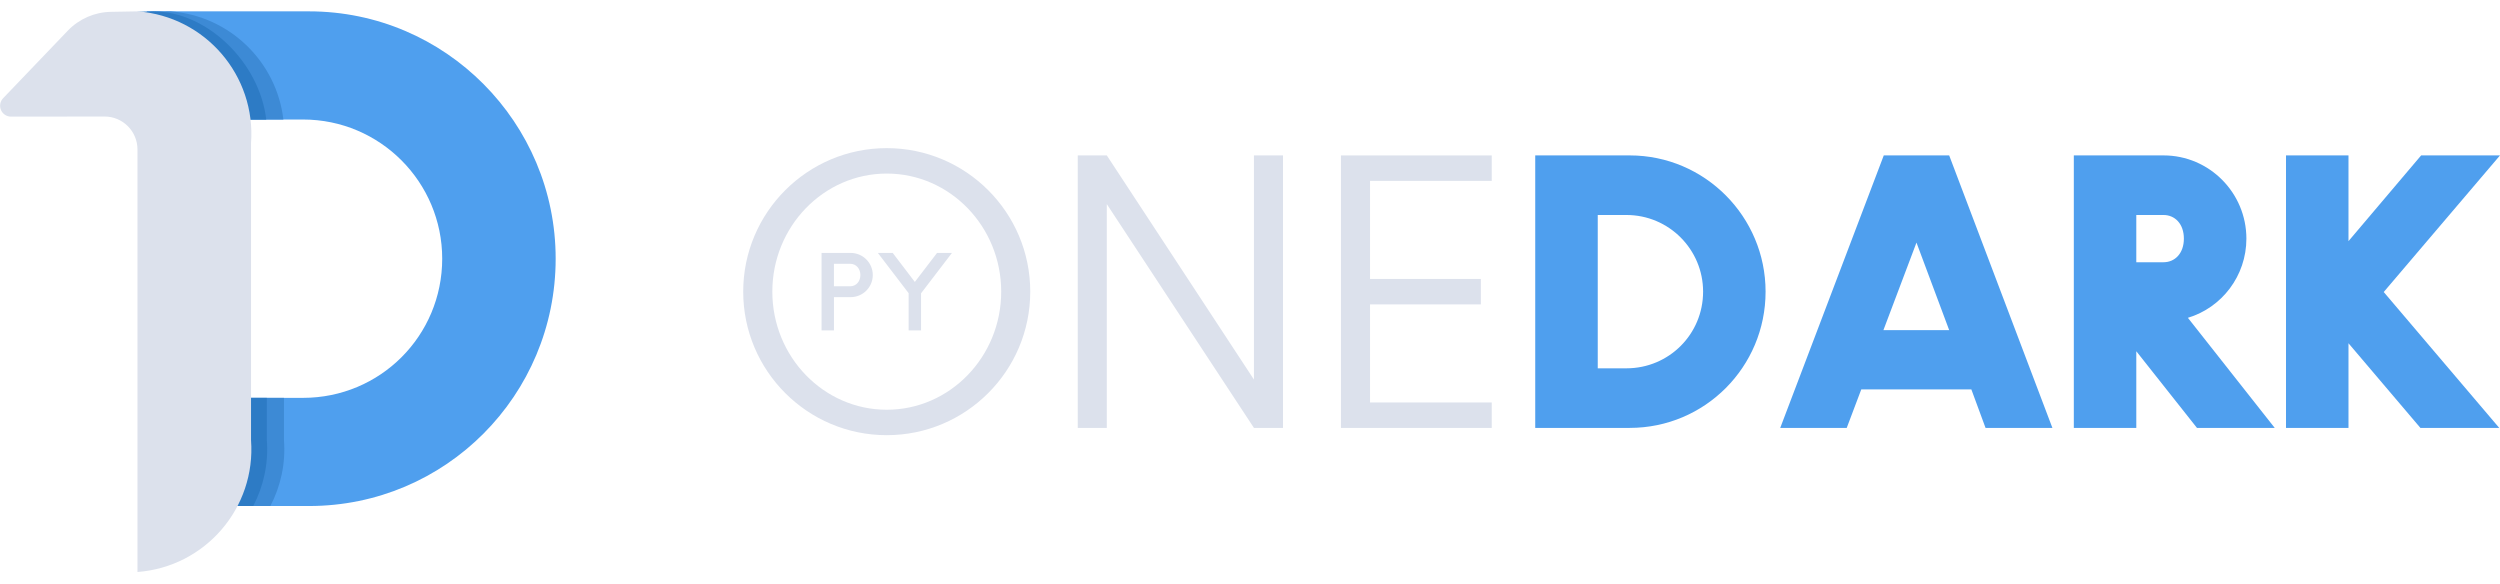
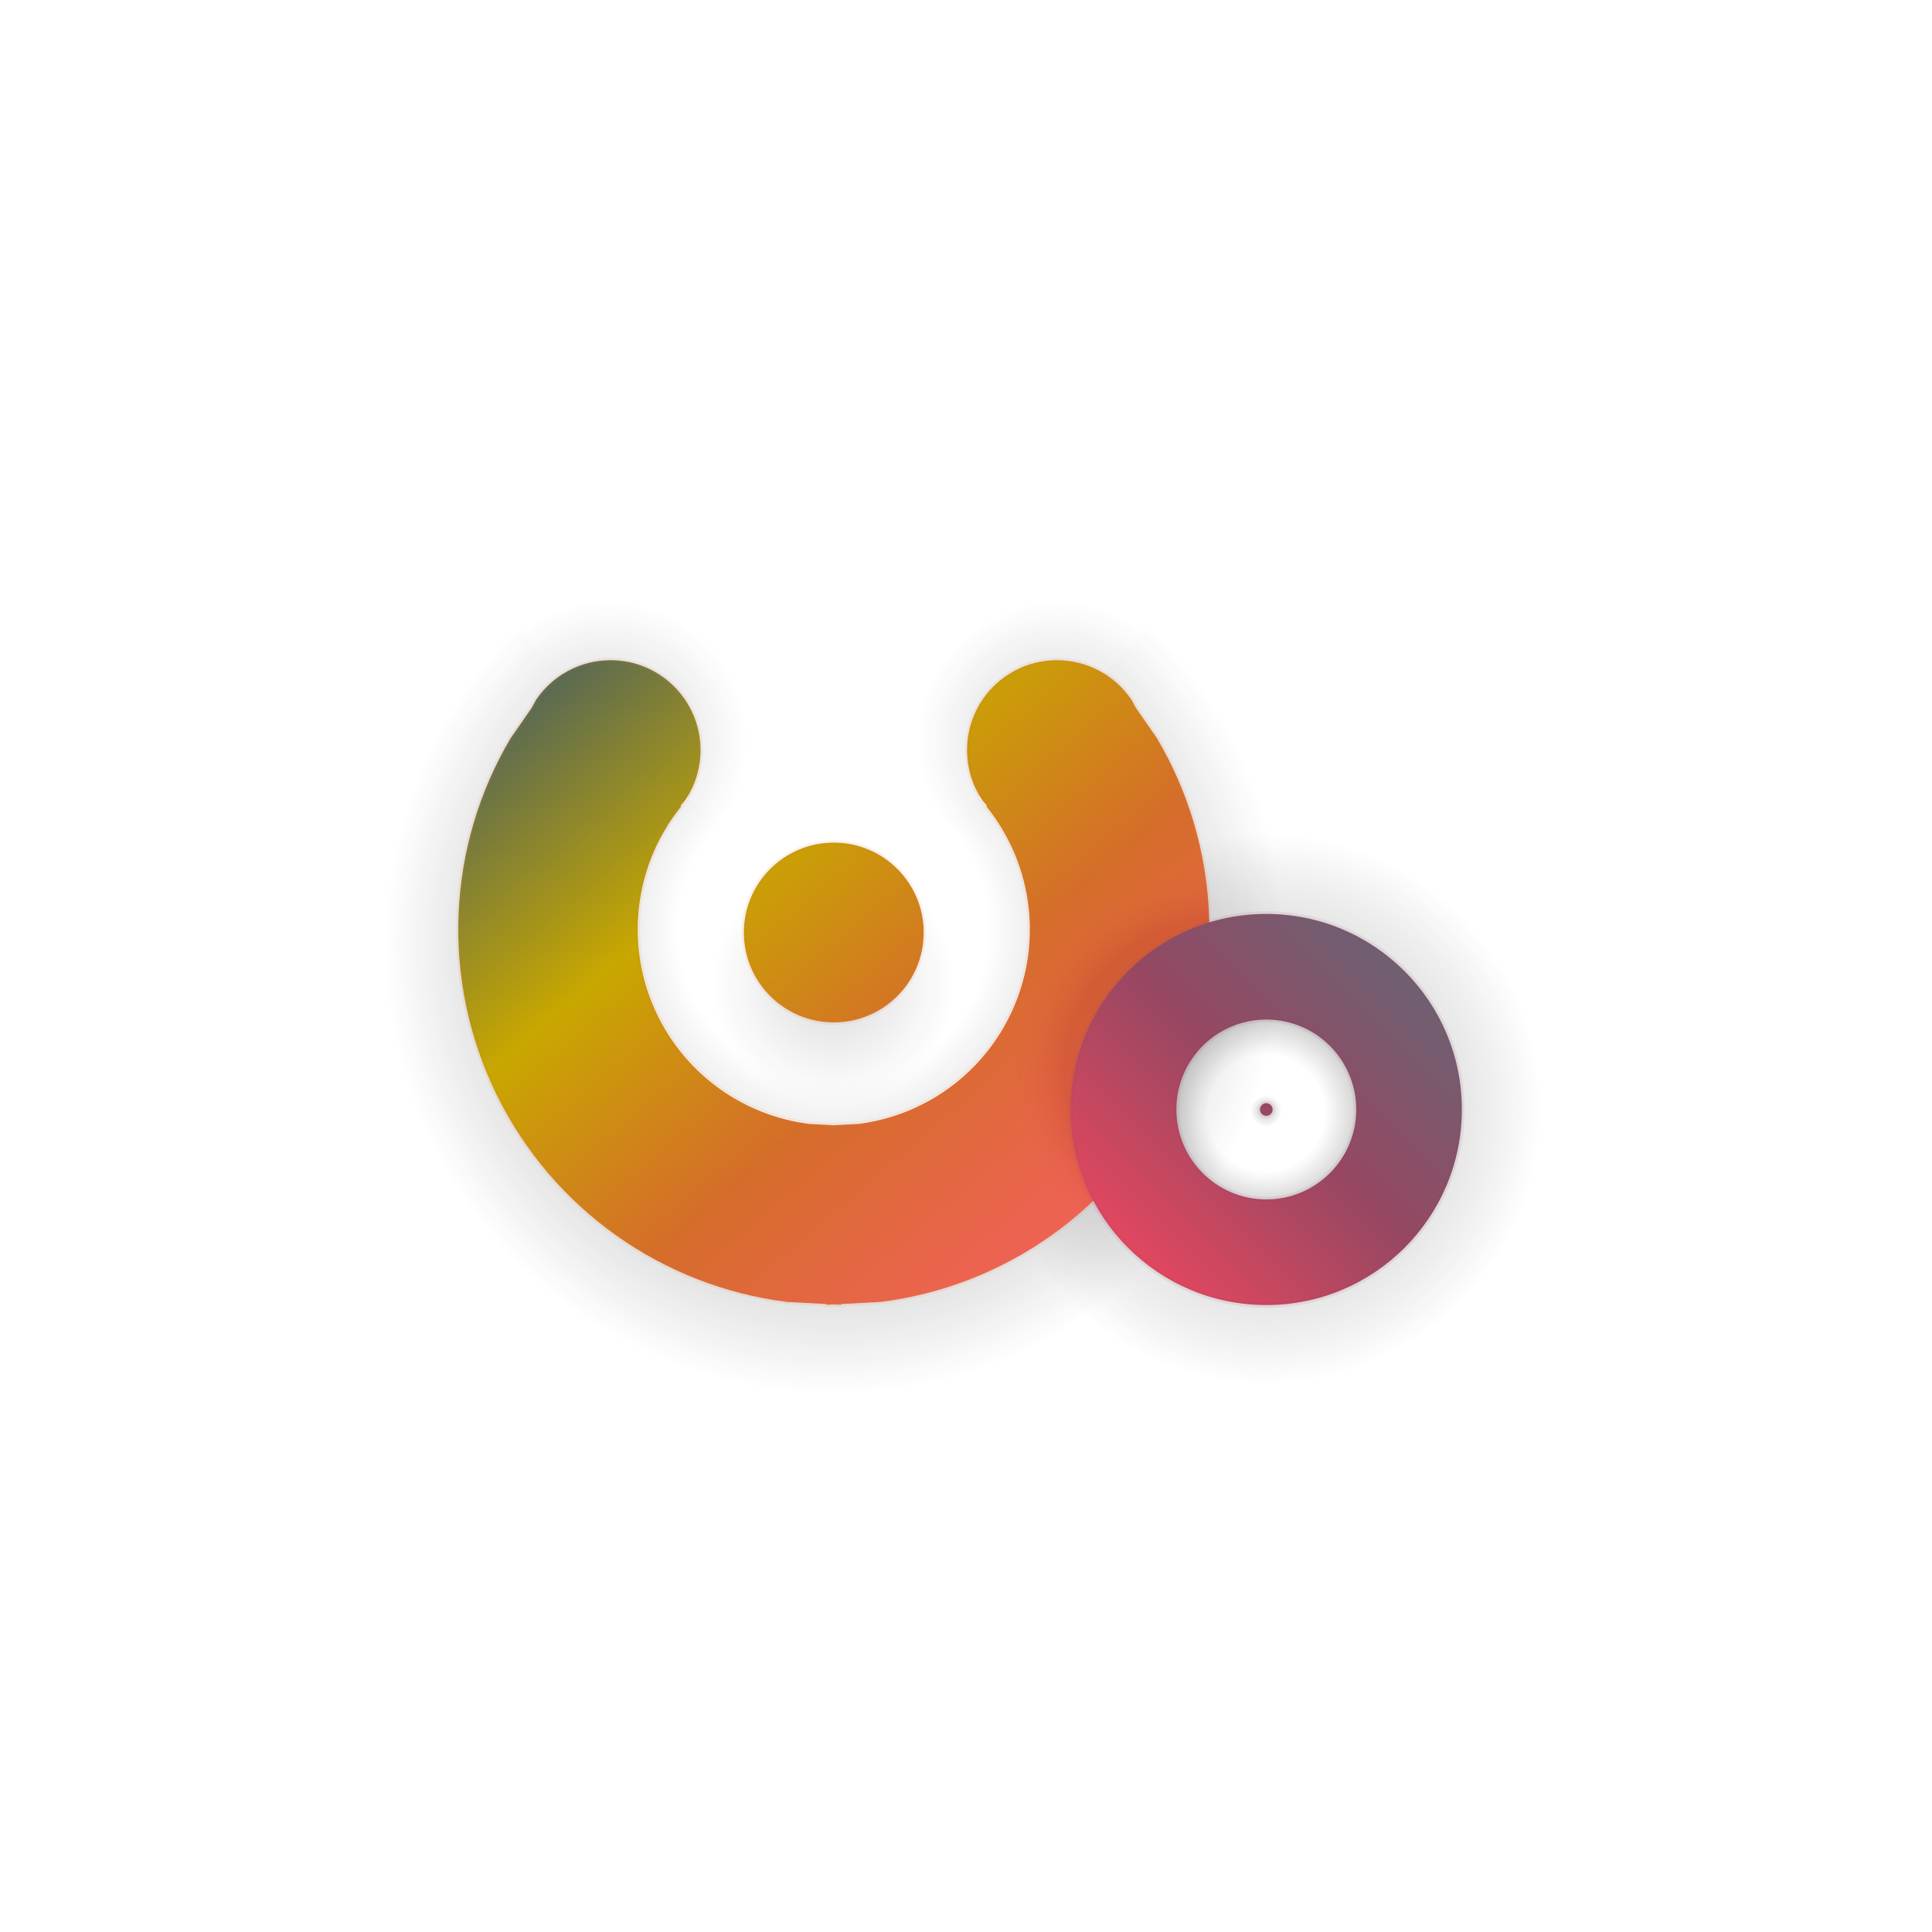
- <svg xmlns="http://www.w3.org/2000/svg" width="300" height="70" viewBox="0 0 79.375 18.521" version="1.1" id="svg1132">
-   <defs id="defs1126">
-     </defs>
-   <g id="layer1">
-     <g id="g1811" transform="matrix(3.057928,0,0,3.057928,-0.7941814,0.3605706)">
-       <g id="g1822" transform="matrix(0.375639,0,0,0.375639,-64.28875,-32.57517)">
-         <g id="g1810">
-           <g id="g1804">
-             <g aria-label="PY" id="g1800" style="font-style:normal;font-weight:normal;font-size:2.855px;line-height:1.25;font-family:sans-serif;fill:#dce1ec;fill-opacity:1;stroke:none;stroke-width:0.071" transform="translate(-0.108475,-0.0784345)">
-               <path d="m 196.069,94.086 c 0,-0.337 -0.274,-0.611 -0.611,-0.611 h -0.805 v 2.141 h 0.343 v -0.919 h 0.462 c 0.337,0 0.611,-0.274 0.611,-0.611 z m -0.343,0 c 0,0.171 -0.111,0.311 -0.283,0.311 h -0.448 v -0.622 h 0.448 c 0.171,0 0.283,0.14 0.283,0.311 z" style="font-style:normal;font-variant:normal;font-weight:normal;font-stretch:normal;font-family:'Ano Bold';-inkscape-font-specification:'Ano Bold, ';fill:#dce1ec;fill-opacity:1;stroke-width:0.071" id="path1796" />
-               <path d="m 197.845,93.475 -0.614,0.802 -0.611,-0.802 h -0.411 l 0.851,1.113 v 1.028 h 0.343 v -1.025 l 0.854,-1.116 z" style="font-style:normal;font-variant:normal;font-weight:normal;font-stretch:normal;font-family:'Ano Bold';-inkscape-font-specification:'Ano Bold, ';fill:#dce1ec;fill-opacity:1;stroke-width:0.071" id="path1798" />
-             </g>
-             <path id="path1802" style="font-style:normal;font-variant:normal;font-weight:normal;font-stretch:normal;font-size:5.83px;line-height:1.25;font-family:'Ano Regular';-inkscape-font-specification:'Ano Regular, ';letter-spacing:0px;word-spacing:0px;fill:#dce1ec;fill-opacity:1;stroke:none;stroke-width:0.251" d="m 200.313,94.467 c 0,-2.189 -1.777,-3.967 -3.967,-3.967 -2.189,0 -3.967,1.777 -3.967,3.967 0,2.189 1.777,3.967 3.967,3.967 2.189,0 3.967,-1.777 3.967,-3.967 z m -0.803,0 c 0,1.798 -1.416,3.264 -3.163,3.264 -1.747,0 -3.163,-1.466 -3.163,-3.264 0,-1.798 1.416,-3.264 3.163,-3.264 1.747,0 3.163,1.466 3.163,3.264 z" />
-           </g>
-           <path d="m 207.299,90.701 h -0.803 V 96.897 l -4.067,-6.196 h -0.803 v 7.532 h 0.803 v -6.186 l 4.067,6.186 h 0.803 z" style="font-style:normal;font-variant:normal;font-weight:normal;font-stretch:normal;font-size:5.83px;line-height:1.25;font-family:'Ano Regular';-inkscape-font-specification:'Ano Regular, ';letter-spacing:0px;word-spacing:0px;fill:#dce1ec;fill-opacity:1;stroke:none;stroke-width:0.251" id="path1806" />
-           <path d="m 213.069,97.53 h -3.364 v -2.711 h 3.063 v -0.703 h -3.063 v -2.711 h 3.364 v -0.703 h -4.168 v 7.532 h 4.168 z" style="font-style:normal;font-variant:normal;font-weight:normal;font-stretch:normal;font-size:5.83px;line-height:1.25;font-family:'Ano Regular';-inkscape-font-specification:'Ano Regular, ';letter-spacing:0px;word-spacing:0px;fill:#dce1ec;fill-opacity:1;stroke:none;stroke-width:0.251" id="path1808" />
-         </g>
-         <g id="g1820">
-           <path d="m 220.638,94.467 c 0,-2.069 -1.677,-3.766 -3.756,-3.766 h -2.611 v 7.532 h 2.611 c 2.079,0 3.756,-1.687 3.756,-3.766 z m -1.727,0 c 0,1.175 -0.944,2.119 -2.119,2.119 h -0.793 v -4.238 h 0.793 c 1.175,0 2.119,0.954 2.119,2.119 z" style="font-style:normal;font-variant:normal;font-weight:normal;font-stretch:normal;font-size:5.83px;line-height:1.25;font-family:'Ano Black';-inkscape-font-specification:'Ano Black, ';letter-spacing:0px;word-spacing:0px;fill:#4f9fee;fill-opacity:1;stroke:none;stroke-width:0.251" id="path1812" />
-           <path d="m 225.713,90.701 h -1.808 l -2.862,7.532 h 1.838 l 0.402,-1.064 h 3.043 l 0.392,1.064 h 1.848 z m -1.818,4.83 0.914,-2.42 0.904,2.42 z" style="font-style:normal;font-variant:normal;font-weight:normal;font-stretch:normal;font-size:5.83px;line-height:1.25;font-family:'Ano Black';-inkscape-font-specification:'Ano Black, ';letter-spacing:0px;word-spacing:0px;fill:#4f9fee;fill-opacity:1;stroke:none;stroke-width:0.251" id="path1814" />
-           <path d="m 232.311,95.19 c 0.934,-0.281 1.617,-1.155 1.617,-2.189 0,-1.265 -1.024,-2.3 -2.29,-2.3 h -2.48 v 7.532 h 1.727 v -2.119 l 1.677,2.119 h 2.149 z m -0.111,-2.189 c 0,0.412 -0.251,0.653 -0.562,0.653 h -0.753 v -1.306 h 0.753 c 0.311,0 0.562,0.241 0.562,0.653 z" style="font-style:normal;font-variant:normal;font-weight:normal;font-stretch:normal;font-size:5.83px;line-height:1.25;font-family:'Ano Black';-inkscape-font-specification:'Ano Black, ';letter-spacing:0px;word-spacing:0px;fill:#4f9fee;fill-opacity:1;stroke:none;stroke-width:0.251" id="path1816" />
-           <path d="m 238.758,90.701 -2.008,2.37 v -2.37 h -1.727 v 7.532 h 1.727 v -2.34 l 1.988,2.34 h 2.179 l -3.193,-3.756 3.214,-3.776 z" style="font-style:normal;font-variant:normal;font-weight:normal;font-stretch:normal;font-size:5.83px;line-height:1.25;font-family:'Ano Black';-inkscape-font-specification:'Ano Black, ';letter-spacing:0px;word-spacing:0px;fill:#4f9fee;fill-opacity:1;stroke:none;stroke-width:0.251" id="path1818" />
-         </g>
-       </g>
-       <g id="g1790">
-         <path id="path1824" style="font-style:normal;font-variant:normal;font-weight:normal;font-stretch:normal;font-size:10.583px;line-height:1.25;font-family:'Ano Black';-inkscape-font-specification:'Ano Black, ';fill:#4f9fee;fill-opacity:1;stroke:none;stroke-width:0.171" d="m 6.029,2.568 c 0,-1.411 -1.144,-2.568 -2.561,-2.568 H 1.785 V 5.136 h 1.683 c 1.418,0 2.561,-1.15 2.561,-2.568 z m -1.178,0 c 0,0.801 -0.644,1.445 -1.445,1.445 H 2.336 v -2.89 h 1.07 c 0.801,0 1.445,0.651 1.445,1.445 z" />
-         <path id="path1826" style="font-style:normal;font-variant:normal;font-weight:normal;font-stretch:normal;font-size:10.583px;line-height:1.25;font-family:'Ano Black';-inkscape-font-specification:'Ano Black, ';fill:#3d8ad5;fill-opacity:1;stroke:none;stroke-width:0.171" d="M 2.03,1.255144e-5 1.688,0.006 V 1.092 C 1.877,1.092 2.03,1.245 2.03,1.434 V 5.136 H 3.067 C 3.173,4.932 3.227,4.697 3.208,4.451 V 4.013 H 2.336 V 1.123 H 3.202 C 3.132,0.528 2.65,0.047 2.03,2.3144399e-7 Z" />
-         <path d="M 1.852,1.255144e-5 1.688,0.006 V 1.092 C 1.877,1.092 2.03,1.245 2.03,1.434 V 5.136 H 2.889 C 2.995,4.932 3.049,4.697 3.03,4.451 V 4.013 H 2.159 V 1.123 H 3.024 C 2.954,0.528 2.408,2.3144399e-7 1.852,2.3144399e-7 Z" style="font-style:normal;font-variant:normal;font-weight:normal;font-stretch:normal;font-size:10.583px;line-height:1.25;font-family:'Ano Black';-inkscape-font-specification:'Ano Black, ';fill:#2d7bc5;fill-opacity:1;stroke:none;stroke-width:0.171" id="path1828" />
-         <path id="path1830" style="font-style:normal;font-variant:normal;font-weight:normal;font-stretch:normal;font-size:10.583px;line-height:1.25;font-family:'Ano Black';-inkscape-font-specification:'Ano Black, ';fill:#dce1ec;fill-opacity:1;stroke:none;stroke-width:0.171" d="M 1.688,2.2554433e-6 1.412,0.005 A 0.635,0.635 156.39 0 0 0.964,0.2 L 0.291,0.903 A 0.113,0.113 66.862 0 0 0.373,1.093 L 1.345,1.092 c 0.189,-2.581e-4 0.342,0.153 0.342,0.342 V 5.821 C 2.391,5.768 2.919,5.155 2.866,4.451 V 1.37 C 2.919,0.666 2.391,0.053 1.688,1.5103439e-5 Z" />
-       </g>
-     </g>
+ <svg xmlns="http://www.w3.org/2000/svg" width="3339" height="3339" overflow="hidden">
+   <defs>
+     <clipPath id="clip0">
+       <rect x="279" y="279" width="3339" height="3339" />
+     </clipPath>
+     <radialGradient cx="2.42818e+06" cy="2.24859e+06" r="3.30941e+06" fy="2.24859e+06" gradientUnits="userSpaceOnUse" spreadMethod="pad" id="fill1" gradientTransform="matrix(0.000254459 -0.000255918 0.000255918 0.000254459 526.592 1961.32)">
+       <stop offset="0" stop-color="#3B3838" stop-opacity="0.251" />
+       <stop offset="0.39" stop-color="#3B3838" stop-opacity="0.251" />
+       <stop offset="0.65" stop-color="#181717" stop-opacity="0" />
+       <stop offset="1" stop-color="#000000" stop-opacity="0" />
+     </radialGradient>
+     <radialGradient cx="826319" cy="898836" r="1.22095e+06" fx="826319" gradientUnits="userSpaceOnUse" spreadMethod="pad" id="fill2" gradientTransform="matrix(-0.000243262 -0.000266584 0.000266584 -0.000243262 1290.05 1999.11)">
+       <stop offset="0" stop-color="#3B3838" stop-opacity="0.2" />
+       <stop offset="0.55" stop-color="#181717" stop-opacity="0" />
+       <stop offset="1" stop-color="#000000" stop-opacity="0" />
+     </radialGradient>
+     <radialGradient cx="1.55309e+06" cy="1.55309e+06" r="2.19641e+06" gradientUnits="userSpaceOnUse" spreadMethod="pad" id="fill3" gradientTransform="matrix(0.000360892 0 0 0.000360892 1906 1635)">
+       <stop offset="0" stop-color="#767171" stop-opacity="0.251" />
+       <stop offset="0.26" stop-color="#767171" stop-opacity="0.251" />
+       <stop offset="0.6" stop-color="#181717" stop-opacity="0" />
+       <stop offset="1" stop-color="#0D0D0D" stop-opacity="0" />
+     </radialGradient>
+     <radialGradient cx="934907" cy="936443" r="1.32313e+06" fx="934907" fy="936443" gradientUnits="userSpaceOnUse" spreadMethod="pad" id="fill4" gradientTransform="matrix(0.000247146 -0.000262987 0.000262987 0.000247146 1242.27 1899.34)">
+       <stop offset="0" stop-color="#000000" stop-opacity="0" />
+       <stop offset="0.56" stop-color="#000000" stop-opacity="0" />
+       <stop offset="1" stop-color="#3B3838" stop-opacity="0.2" />
+     </radialGradient>
+     <radialGradient cx="911629" cy="911629" r="1.28924e+06" fx="911629" fy="911629" gradientUnits="userSpaceOnUse" spreadMethod="pad" id="fill5" gradientTransform="matrix(0.000360892 0 0 0.000360892 1391 1650)">
+       <stop offset="0" stop-color="#000000" stop-opacity="0.149" />
+       <stop offset="0.45" stop-color="#181717" stop-opacity="0" />
+       <stop offset="1" stop-color="#181717" stop-opacity="0" />
+     </radialGradient>
+     <radialGradient cx="826319" cy="898836" r="1.22095e+06" fx="826319" gradientUnits="userSpaceOnUse" spreadMethod="pad" id="fill6" gradientTransform="scale(0.000360892 0.000360892)">
+       <stop offset="0" stop-color="#3B3838" stop-opacity="0.2" />
+       <stop offset="0.55" stop-color="#181717" stop-opacity="0" />
+       <stop offset="1" stop-color="#000000" stop-opacity="0" />
+     </radialGradient>
+     <linearGradient x1="1199.55" y1="-84.49" x2="98.445" y2="1198.49" gradientUnits="userSpaceOnUse" spreadMethod="reflect" id="fill7">
+       <stop offset="0" stop-color="#39586B" />
+       <stop offset="0.34" stop-color="#C8A700" />
+       <stop offset="0.59" stop-color="#D56D2A" />
+       <stop offset="1" stop-color="#FF5B6F" />
+     </linearGradient>
+     <radialGradient cx="1.03216e+06" cy="1.04602e+06" r="1.46953e+06" fx="1.03216e+06" fy="1.04602e+06" gradientUnits="userSpaceOnUse" spreadMethod="pad" id="fill8" gradientTransform="matrix(0.000360892 0 0 0.000360892 2011 1754)">
+       <stop offset="0" stop-color="#000000" stop-opacity="0.149" />
+       <stop offset="0.5" stop-color="#97151E" stop-opacity="0.149" />
+       <stop offset="0.69" stop-color="#FB6F62" stop-opacity="0" />
+       <stop offset="1" stop-color="#FB6F62" stop-opacity="0" />
+     </radialGradient>
+     <radialGradient cx="458586" cy="458586" r="648538" fx="458586" fy="458586" gradientUnits="userSpaceOnUse" spreadMethod="pad" id="fill9" gradientTransform="matrix(0.000360892 0 0 0.000360892 2301 2037)">
+       <stop offset="0" stop-color="#000000" stop-opacity="0" />
+       <stop offset="0.43" stop-color="#181717" stop-opacity="0" />
+       <stop offset="0.77" stop-color="#000000" stop-opacity="0.239" />
+       <stop offset="1" stop-color="#000000" stop-opacity="0.239" />
+     </radialGradient>
+     <radialGradient cx="83127.5" cy="83127" r="117560" gradientUnits="userSpaceOnUse" spreadMethod="pad" id="fill10" gradientTransform="matrix(0.000360892 0 0 0.000360892 2437 2169)">
+       <stop offset="0" stop-color="#767171" stop-opacity="0.251" />
+       <stop offset="0.08" stop-color="#767171" stop-opacity="0.251" />
+       <stop offset="0.64" stop-color="#181717" stop-opacity="0" />
+       <stop offset="1" stop-color="#000000" stop-opacity="0" />
+     </radialGradient>
+     <linearGradient x1="2805.5" y1="1858.5" x2="2129.5" y2="2534.5" gradientUnits="userSpaceOnUse" spreadMethod="reflect" id="fill11">
+       <stop offset="0" stop-color="#5E6B78" />
+       <stop offset="0.49" stop-color="#974762" />
+       <stop offset="1" stop-color="#FF475D" />
+     </linearGradient>
+   </defs>
+   <g clip-path="url(#clip0)" transform="translate(-279 -279)">
+     <path d="M2338.73 1291.59C2655.83 1608 2636.17 2142.09 2294.8 2484.83 1953.35 2827.64 1419.27 2849.29 1101.73 2533.18 784.226 2217.12 803.355 1682.97 1144.47 1339.91L1419.28 1613.15 1419.28 1708.78 1431.66 1708.78 1427.79 1713.96C1389.79 1770.21 1367.6 1838.02 1367.6 1911.01 1367.6 2105.66 1525.39 2263.46 1720.04 2263.46 1914.7 2263.46 2072.49 2105.66 2072.49 1911.01 2072.49 1856.27 2060.01 1804.44 2037.74 1758.21L2020.3 1727.87 2060.59 1692.75 2003.71 1627.52Z" fill="url(#fill1)" fill-rule="evenodd" />
+     <path d="M1345.71 1244.5C1421.54 1243.93 1497.58 1272.07 1556.16 1329.05 1673.32 1443.02 1677.08 1630 1564.59 1748.58L1452.53 1642.28 1356.43 1830.98 1332.54 1818.82 1332.54 1885.04 1185.96 1885.04 1185.96 1744.17 1115.27 1708.17 1242.27 1458.79 1294.97 1489.53 1136.56 1332.2C1194.27 1274.35 1269.89 1245.07 1345.71 1244.5Z" fill="url(#fill2)" fill-rule="evenodd" />
+     <path d="M2466.5 1962.12C2337.61 1962.12 2233.12 2066.61 2233.12 2195.5 2233.12 2324.39 2337.61 2428.88 2466.5 2428.88 2595.39 2428.88 2699.88 2324.39 2699.88 2195.5 2699.88 2066.61 2595.39 1962.12 2466.5 1962.12ZM2466.5 1635C2776.06 1635 3027 1885.94 3027 2195.5 3027 2505.06 2776.06 2756 2466.5 2756 2156.94 2756 1906 2505.06 1906 2195.5 1906 1885.94 2156.94 1635 2466.5 1635Z" fill="url(#fill3)" fill-rule="evenodd" />
+     <path d="M1969.58 1656.79C2095.34 1794.67 2085.52 2008.4 1947.64 2134.16 1809.75 2259.93 1596.03 2250.1 1470.26 2112.22 1353.12 1983.79 1352.53 1787.43 1468.9 1658.3L1719.92 1884.51Z" fill="url(#fill4)" fill-rule="evenodd" />
+     <path d="M1391 1979C1391 1797.3 1538.3 1650 1720 1650 1901.7 1650 2049 1797.3 2049 1979 2049 2160.7 1901.7 2308 1720 2308 1538.3 2308 1391 2160.7 1391 1979Z" fill="url(#fill5)" fill-rule="evenodd" />
+     <path d="M519.895 549.769C469.204 606.164 397.16 643.367 315.583 648.228 152.428 657.95 11.776 534.692 0 371.672L152.724 359.322 79.448 162.358 104.533 152.914 55.616 108.276 154.42 0 258.479 94.956 332.72 67.005 431.325 328.914 373.097 347.122 596.09 336.153C599.924 417.785 570.586 493.373 519.895 549.769Z" fill="url(#fill6)" fill-rule="evenodd" transform="matrix(0.674057 -0.738679 -0.738679 -0.674057 2145.79 1999.11)" />
+     <path d="M649 315.265C563.175 315.265 493.601 384.817 493.601 470.613 493.601 556.41 563.175 625.962 649 625.962 734.823 625.962 804.398 556.41 804.398 470.613 804.398 384.817 734.823 315.265 649 315.265ZM263.299 0C209.659 0 162.367 27.169 134.44 68.492L126.782 82.597 90.52 134.811C-19.852 321.097-30.895 552.734 66.229 750.851 163.354 948.967 353.251 1082.16 568.149 1109.09L636.444 1112.68 636.419 1114 649.004 1113.34 661.581 1114 661.555 1112.68 729.851 1109.09C944.749 1082.16 1134.65 948.967 1231.77 750.851 1328.9 552.735 1317.85 321.097 1207.48 134.811L1171.22 82.597 1163.56 68.493C1135.63 27.169 1088.34 0 1034.7 0 948.877 0 879.303 69.553 879.303 155.349 879.303 187.523 889.087 217.412 905.842 242.206L913.771 251.813 912.694 252.681C995.368 355.131 1011.18 496.188 953.23 614.387 902.528 717.811 803.393 787.343 691.208 801.4L649.004 803.619 606.792 801.399C494.607 787.342 395.472 717.811 344.77 614.386 286.824 496.187 302.632 355.131 385.306 252.68L384.229 251.812 392.158 242.206C408.913 217.412 418.697 187.523 418.697 155.349 418.697 69.552 349.123 0 263.299 0Z" stroke="#DA7C42" stroke-width="8.021" stroke-miterlimit="8" stroke-opacity="0.102" fill="url(#fill7)" fill-rule="evenodd" transform="matrix(-1 0 0 1 2369 1420)" />
+     <path d="M2464.4 2435.44 2613.25 2435.44 2613.25 2509 2464.4 2509ZM2676.94 2191.02 2756 2191.02 2756 2293.56 2728.39 2293.56 2728.39 2342.17 2664.59 2342.17 2664.59 2237.45 2676.94 2237.45ZM2354.56 1754 2360.27 1778.94C2381.89 1909.79 2363.46 2046.8 2302.81 2170.71 2254.28 2269.84 2182.59 2352.72 2096.18 2414.2L2074.58 2427.65 2066.03 2413.57C2030.94 2348.89 2011 2274.76 2011 2195.97 2011 1991.11 2145.77 1817.77 2331.39 1759.96Z" fill="url(#fill8)" fill-rule="evenodd" />
+     <path d="M2301 2202.5C2301 2111.1 2375.1 2037 2466.5 2037 2557.9 2037 2632 2111.1 2632 2202.5 2632 2293.9 2557.9 2368 2466.5 2368 2375.1 2368 2301 2293.9 2301 2202.5Z" fill="url(#fill9)" fill-rule="evenodd" />
+     <path d="M2437 2199C2437 2182.43 2450.43 2169 2467 2169 2483.57 2169 2497 2182.43 2497 2199 2497 2215.57 2483.57 2229 2467 2229 2450.43 2229 2437 2215.57 2437 2199Z" fill="url(#fill10)" fill-rule="evenodd" />
+     <path d="M2467.5 2185.54C2473.56 2185.54 2478.46 2190.45 2478.46 2196.5 2478.46 2202.56 2473.56 2207.46 2467.5 2207.46 2461.45 2207.46 2456.54 2202.56 2456.54 2196.5 2456.54 2190.45 2461.45 2185.54 2467.5 2185.54ZM2467.5 2041.11C2381.68 2041.11 2312.11 2110.68 2312.11 2196.5 2312.11 2282.32 2381.68 2351.89 2467.5 2351.89 2553.32 2351.89 2622.89 2282.32 2622.89 2196.5 2622.89 2110.68 2553.32 2041.11 2467.5 2041.11ZM2467.5 1858.5C2654.17 1858.5 2805.5 2009.83 2805.5 2196.5 2805.5 2383.17 2654.17 2534.5 2467.5 2534.5 2280.83 2534.5 2129.5 2383.17 2129.5 2196.5 2129.5 2009.83 2280.83 1858.5 2467.5 1858.5Z" stroke="#974762" stroke-width="9.167" stroke-miterlimit="8" stroke-opacity="0.102" fill="url(#fill11)" fill-rule="evenodd" />
  </g>
</svg>
